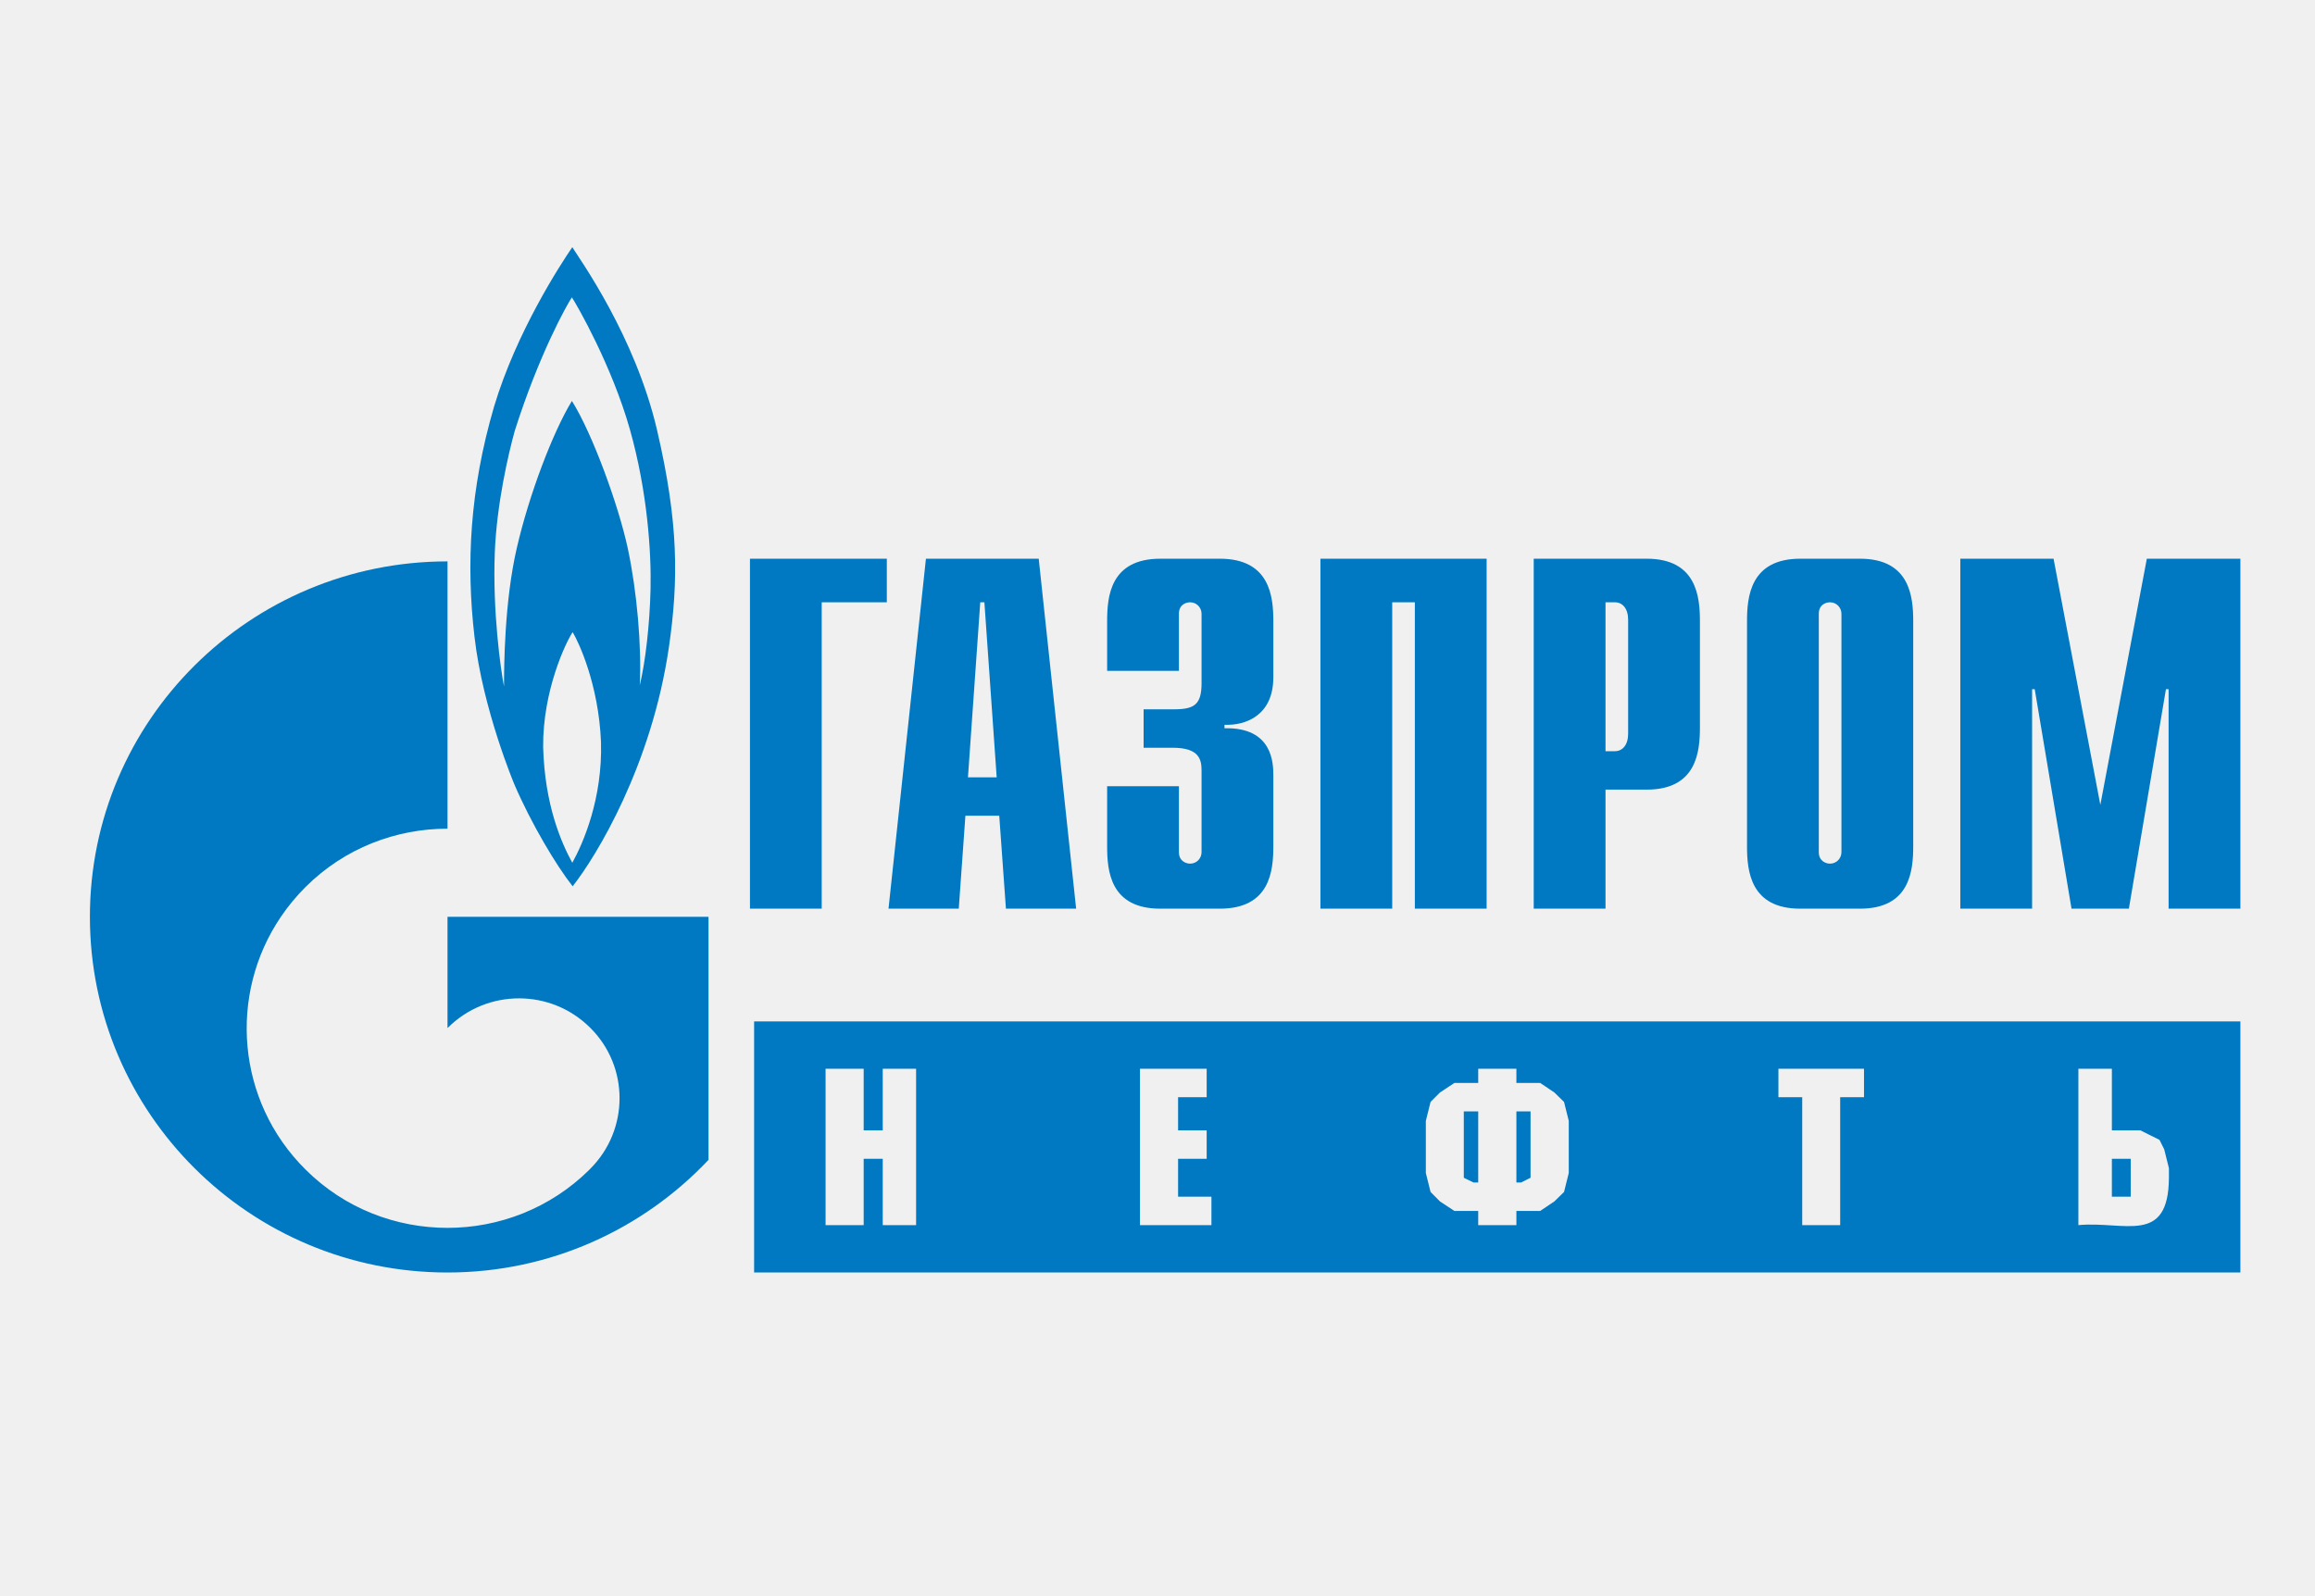
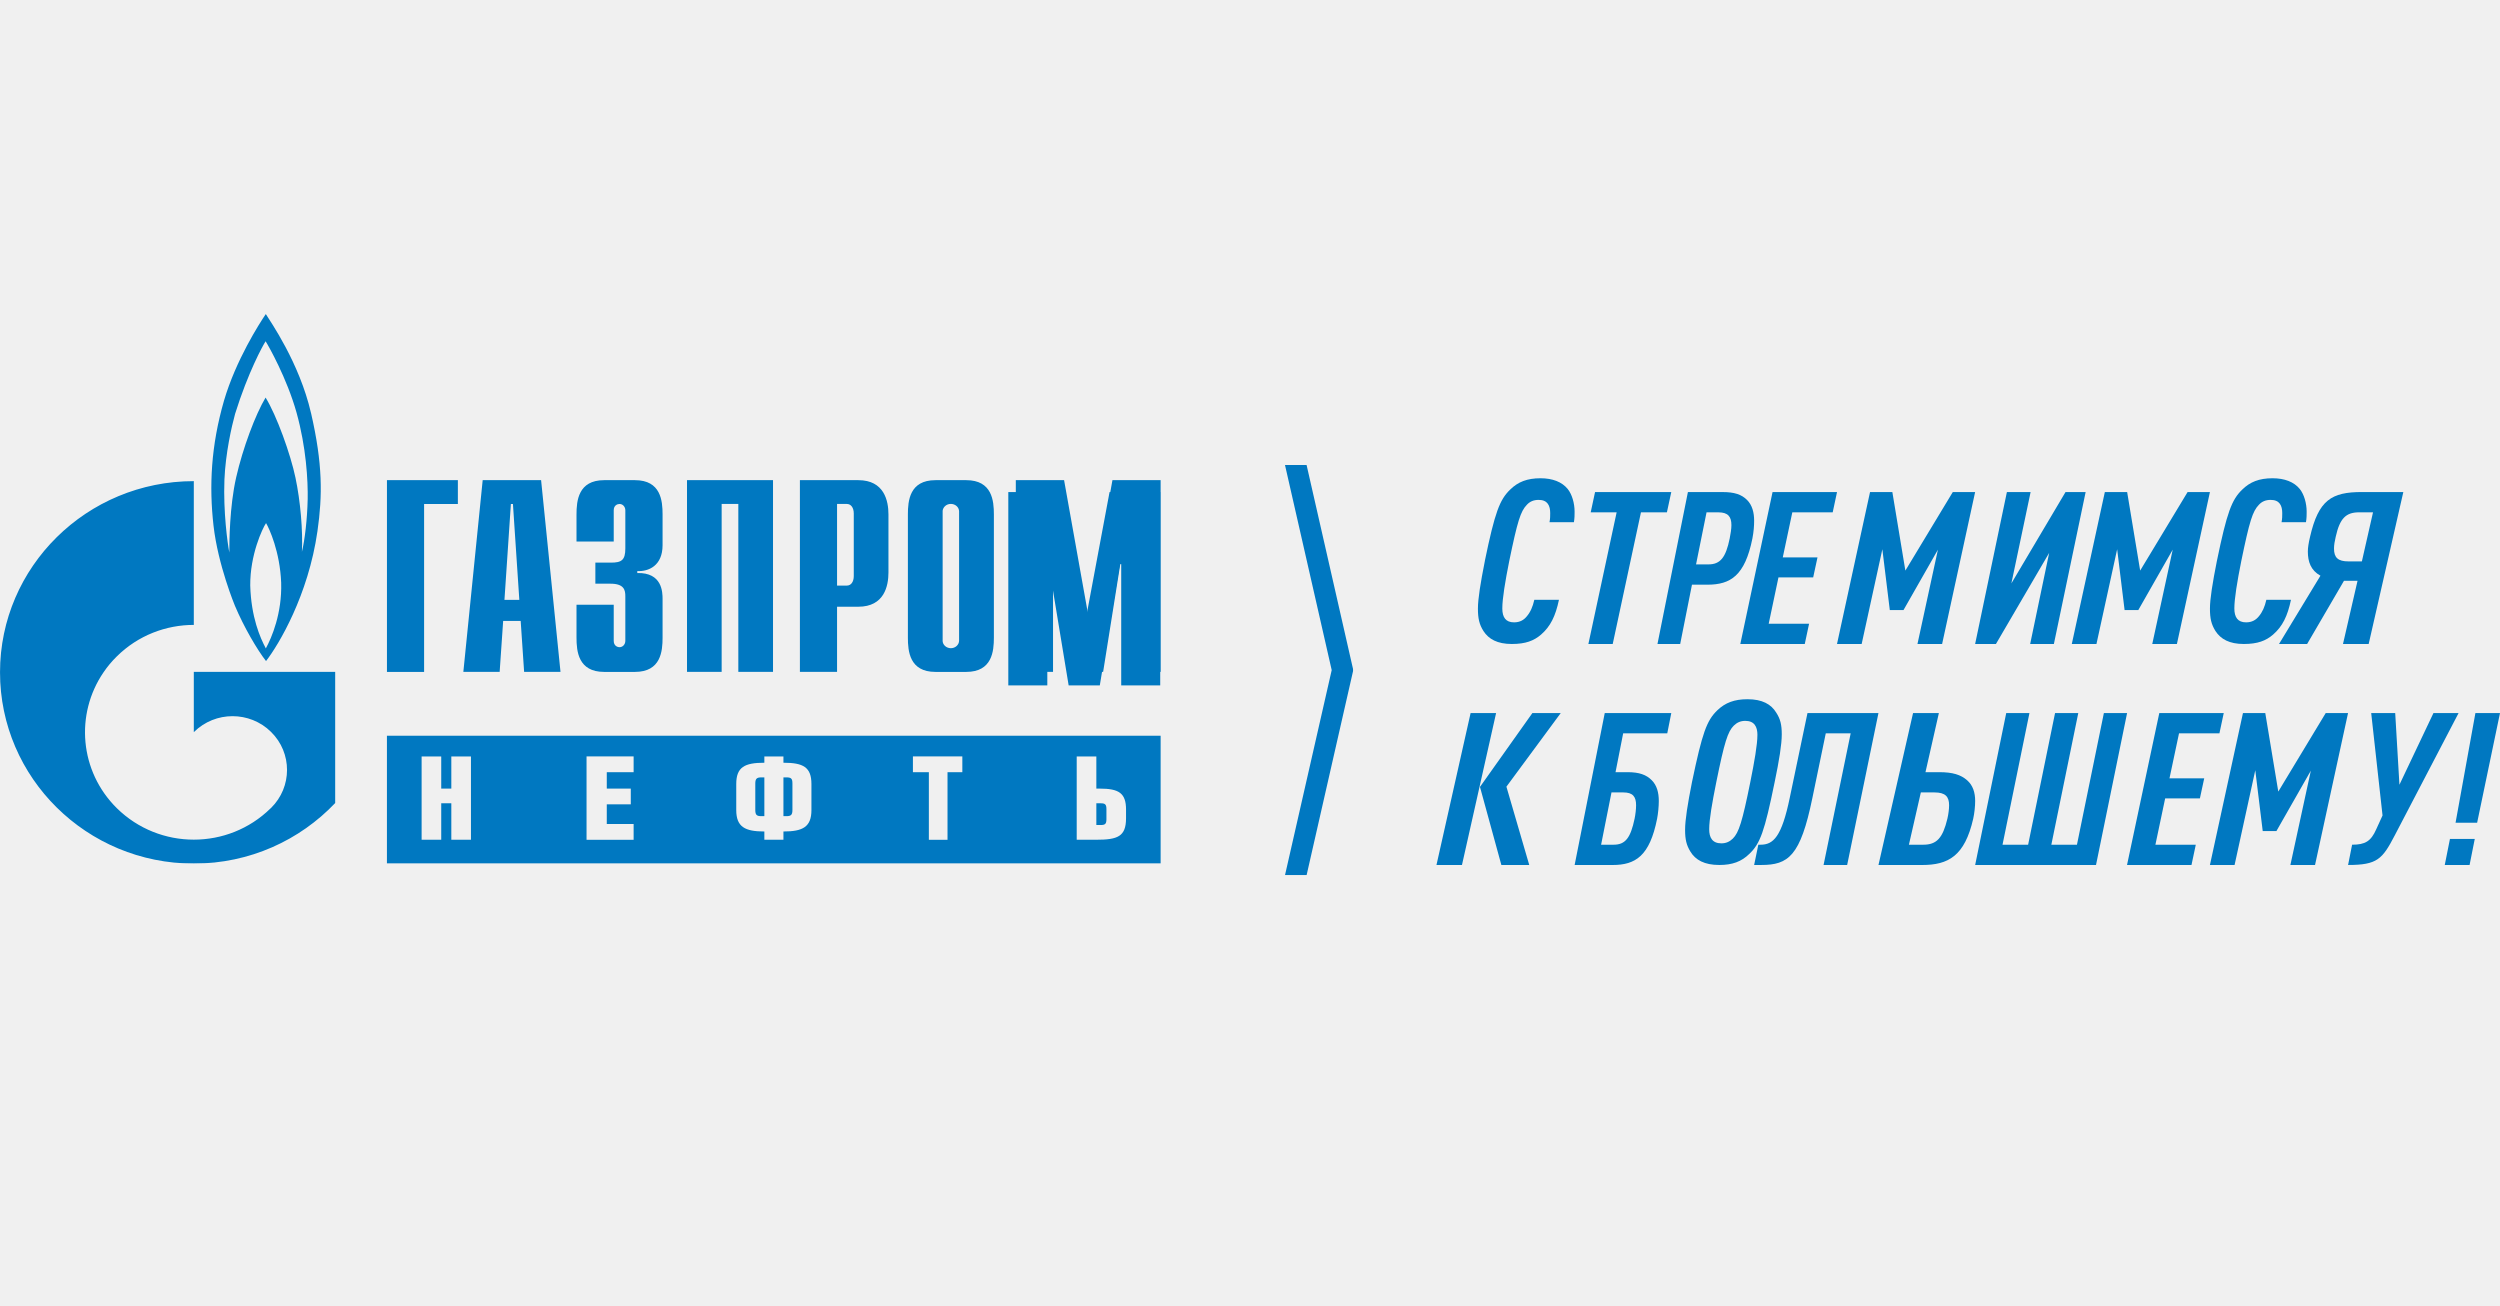
- <svg xmlns="http://www.w3.org/2000/svg" width="103" height="71" viewBox="0 0 103 71">
-   <g fill="#0079C2" transform="translate(4 11)">
-     <path d="M29.368,13.865 L35.457,13.865 L35.457,15.805 L32.56,15.805 L32.56,29.44 L29.368,29.44 L29.368,13.865 Z M39.067,23.593 L39.614,15.805 L39.798,15.805 L40.345,23.593 L39.067,23.593 Z M35.532,29.44 L38.658,29.44 L38.953,25.304 L40.459,25.304 L40.756,29.44 L43.88,29.44 L42.215,13.865 L37.197,13.865 L35.532,29.44 Z M48.453,23.989 L48.453,26.925 C48.453,27.321 48.767,27.436 48.95,27.436 C49.251,27.436 49.46,27.193 49.46,26.925 L49.46,23.299 C49.46,22.814 49.369,22.278 48.178,22.278 L46.882,22.278 L46.882,20.567 L48.23,20.567 C49.133,20.567 49.46,20.363 49.46,19.405 L49.46,16.316 C49.46,16.048 49.251,15.805 48.95,15.805 C48.767,15.805 48.453,15.907 48.453,16.316 L48.453,18.856 L45.259,18.856 L45.259,16.648 C45.259,15.563 45.389,13.865 47.628,13.865 L50.272,13.865 C52.51,13.865 52.654,15.563 52.654,16.648 L52.654,19.137 C52.654,20.835 51.437,21.295 50.481,21.256 L50.481,21.41 C52.628,21.359 52.654,22.967 52.654,23.516 L52.654,26.657 C52.654,27.755 52.51,29.44 50.272,29.44 L47.628,29.44 C45.389,29.44 45.259,27.755 45.259,26.657 L45.259,23.989 L48.453,23.989 Z M54.749,13.865 L62.144,13.865 L62.144,29.44 L58.95,29.44 L58.95,15.805 L57.943,15.805 L57.943,29.44 L54.749,29.44 L54.749,13.865 Z M67.433,22.431 L67.433,15.805 L67.852,15.805 C68.192,15.805 68.44,16.086 68.44,16.584 L68.44,21.652 C68.44,22.15 68.192,22.431 67.851,22.431 L67.433,22.431 Z M64.239,29.44 L67.433,29.44 L67.433,24.142 L69.265,24.142 C71.49,24.142 71.634,22.457 71.634,21.359 L71.634,16.648 C71.634,15.563 71.49,13.865 69.265,13.865 L64.239,13.865 L64.239,29.44 Z M77.93,26.925 C77.93,27.193 77.721,27.436 77.42,27.436 C77.237,27.436 76.923,27.321 76.923,26.925 L76.923,16.316 C76.923,15.907 77.237,15.805 77.42,15.805 C77.721,15.805 77.93,16.048 77.93,16.316 L77.93,26.925 Z M73.729,26.657 C73.729,27.755 73.873,29.44 76.098,29.44 L78.755,29.44 C80.98,29.44 81.124,27.755 81.124,26.657 L81.124,16.648 C81.124,15.563 80.98,13.865 78.755,13.865 L76.098,13.865 C73.873,13.865 73.729,15.563 73.729,16.648 L73.729,26.657 Z M91.518,13.865 L95.68,13.865 L95.68,29.44 L92.486,29.44 L92.486,19.673 L92.368,19.673 L90.719,29.44 L88.167,29.44 L86.53,19.673 L86.413,19.673 L86.413,29.44 L83.219,29.44 L83.219,13.865 L87.368,13.865 L89.449,24.818 L91.518,13.865 Z M25.229,8.12 C24.251,3.945 21.801,0.549 21.463,0 C20.929,0.779 18.975,3.779 17.981,7.098 C16.896,10.813 16.736,14.107 17.111,17.337 C17.482,20.58 18.887,23.912 18.887,23.912 C19.633,25.648 20.751,27.525 21.479,28.444 C22.545,27.091 24.997,23.057 25.762,17.797 C26.187,14.86 26.205,12.294 25.229,8.12 L25.229,8.12 Z M21.463,27.397 C20.983,26.516 20.236,24.844 20.166,22.239 C20.147,19.737 21.177,17.58 21.479,17.133 C21.747,17.58 22.634,19.456 22.74,22.023 C22.812,24.525 21.959,26.503 21.463,27.397 Z M24.945,15.205 C24.908,16.801 24.713,18.486 24.464,19.495 C24.553,17.759 24.34,15.32 23.932,13.405 C23.523,11.503 22.367,8.311 21.445,6.843 C20.592,8.247 19.543,11.005 18.993,13.392 C18.44,15.78 18.425,18.678 18.425,19.546 C18.278,18.818 17.912,16.201 18.015,13.584 C18.101,11.426 18.62,9.192 18.904,8.171 C19.988,4.762 21.214,2.579 21.444,2.234 C21.675,2.579 23.219,5.273 24.021,8.094 C24.818,10.916 24.979,13.622 24.945,15.205" />
-     <path d="M23.323,29.801 L15.911,29.801 L15.911,34.749 C15.917,34.749 15.922,34.736 15.929,34.736 C17.675,32.996 20.508,32.996 22.256,34.736 C24.002,36.464 24.002,39.282 22.256,41.022 C22.248,41.035 22.24,41.035 22.232,41.048 C22.223,41.048 22.214,41.061 22.206,41.074 C20.464,42.788 18.187,43.645 15.911,43.645 C13.624,43.645 11.337,42.788 9.593,41.048 C6.517,37.996 6.153,33.256 8.498,29.801 C8.819,29.326 9.186,28.883 9.593,28.477 C11.337,26.737 13.624,25.88 15.911,25.88 L15.911,13.984 C7.123,13.984 0,21.062 0,29.801 C0,38.541 7.123,45.632 15.911,45.632 C20.492,45.632 24.62,43.697 27.523,40.619 L27.523,29.801 L23.323,29.801 Z M95.68,34.456 L29.552,34.456 L29.552,45.632 L95.68,45.632 L95.68,34.456 Z M89.962,42.258 L90.801,42.258 L90.801,40.571 L89.962,40.571 L89.962,42.258 Z M89.962,39.306 L91.231,39.306 L92.081,39.728 L92.291,40.15 L92.501,40.993 L92.501,41.415 C92.479,44.436 90.525,43.33 88.472,43.523 L88.472,36.565 L89.962,36.565 L89.962,39.306 Z M78.934,36.565 L78.934,37.83 L77.874,37.83 L77.874,43.523 L76.185,43.523 L76.185,37.83 L75.126,37.83 L75.126,36.565 L78.934,36.565 Z M63.468,41.626 L63.678,41.626 L64.098,41.415 L64.098,38.463 L63.468,38.463 L63.468,41.626 Z M61.769,38.463 L61.128,38.463 L61.128,41.415 L61.559,41.626 L61.769,41.626 L61.769,38.463 Z M63.468,36.565 L63.468,37.197 L64.528,37.197 L65.157,37.619 L65.588,38.041 L65.798,38.884 L65.798,41.204 L65.588,42.047 L65.157,42.469 L64.528,42.891 L63.468,42.891 L63.468,43.523 L61.769,43.523 L61.769,42.891 L60.709,42.891 L60.069,42.469 L59.649,42.047 L59.439,41.204 L59.439,38.884 L59.649,38.041 L60.069,37.619 L60.709,37.197 L61.769,37.197 L61.769,36.565 L63.468,36.565 Z M49.688,36.565 L49.688,37.83 L48.416,37.83 L48.416,39.306 L49.688,39.306 L49.688,40.571 L48.416,40.571 L48.416,42.258 L49.9,42.258 L49.9,43.523 L46.72,43.523 L46.72,36.565 L49.688,36.565 Z M34.427,39.306 L35.275,39.306 L35.275,36.565 L36.759,36.565 L36.759,43.523 L35.275,43.523 L35.275,40.571 L34.427,40.571 L34.427,43.523 L32.732,43.523 L32.732,36.565 L34.427,36.565 L34.427,39.306 Z" />
+ <svg xmlns="http://www.w3.org/2000/svg" xmlns:xlink="http://www.w3.org/1999/xlink" width="136" height="71" viewBox="0 0 136 71">
+   <defs>
+     <path id="a" d="M0 .083h63.147v29.895H0z" />
+     <path id="c" d="M.025.031h3.715v22.315H.025z" />
+   </defs>
+   <g fill="none" fill-rule="evenodd">
+     <path d="M80.773 30.525c.551-2.675.814-3.344 1.378-3.889.426-.421.926-.619 1.653-.619.651 0 1.165.198 1.478.582.238.297.376.78.376 1.238 0 .186 0 .347-.037.57h-1.328c.038-.186.038-.334.038-.495 0-.396-.138-.718-.626-.718-.275 0-.476.087-.638.26-.351.359-.514.892-.965 3.071-.225 1.127-.376 2.044-.376 2.576 0 .483.188.755.639.755.313 0 .526-.124.689-.322.2-.235.326-.52.413-.904h1.34c-.188.892-.463 1.449-.977 1.895-.388.334-.839.508-1.59.508-.777 0-1.253-.26-1.541-.706-.225-.359-.3-.681-.3-1.214 0-.533.138-1.387.376-2.589M87.945 27.871H86.534l.237-1.103h4.146l-.237 1.103h-1.412l-1.536 7.162h-1.324zM92.941 30.703c.641 0 .945-.372 1.155-1.416.046-.232.093-.511.093-.72 0-.464-.187-.696-.711-.696h-.642l-.571 2.832h.676zm-1.12-3.935h1.878c.653 0 1.038.128 1.341.43.28.278.385.685.385 1.126 0 .29-.023.592-.093.964-.408 2.031-1.19 2.519-2.449 2.519h-.84l-.641 3.227h-1.236l1.656-8.265zM96.427 26.768h3.507l-.235 1.103H97.502l-.519 2.45h1.889l-.235 1.091h-1.889l-.531 2.519h2.197l-.235 1.103h-3.506zM101.73 26.768h1.214l.708 4.272 2.58-4.272h1.215l-1.796 8.265h-1.341l1.113-5.131-1.872 3.285h-.746l-.405-3.308-1.126 5.154h-1.341zM109.175 26.768h1.29l-1.046 4.968 2.945-4.968h1.095l-1.728 8.265H110.441l1.034-4.957-2.896 4.957h-1.132zM114.503 26.768h1.214l.708 4.272 2.58-4.272h1.215l-1.796 8.265h-1.341l1.113-5.131-1.872 3.285h-.746l-.405-3.308-1.126 5.154h-1.341zM120.597 30.525c.551-2.675.814-3.344 1.378-3.889.426-.421.927-.619 1.653-.619.651 0 1.165.198 1.478.582.238.297.376.78.376 1.238 0 .186 0 .347-.037.57h-1.328c.037-.186.037-.334.037-.495 0-.396-.138-.718-.626-.718-.276 0-.476.087-.639.26-.351.359-.514.892-.964 3.071-.225 1.127-.376 2.044-.376 2.576 0 .483.188.755.638.755.313 0 .526-.124.689-.322.2-.235.326-.52.413-.904h1.34c-.188.892-.463 1.449-.977 1.895-.388.334-.839.508-1.59.508-.777 0-1.253-.26-1.541-.706-.225-.359-.3-.681-.3-1.214 0-.533.138-1.387.376-2.589" fill="#0078C1" />
+     <path d="M126.97 29.844c0 .499.224.696.791.696h.725l.606-2.67h-.751c-.725 0-1.054.325-1.279 1.335-.053.221-.092.441-.092.638zm-.738 1.474c-.527-.29-.685-.766-.685-1.312 0-.209.039-.464.119-.801.462-2.008 1.173-2.438 2.821-2.438h2.254l-1.885 8.265h-1.397l.791-3.436h-.738l-2.004 3.436h-1.529l2.254-3.715zM80.511 42.807l2.851-4.017h1.543l-2.956 4.005 1.242 4.26h-1.517l-1.164-4.249zm-.51-4.017h1.387l-1.857 8.265h-1.387l1.857-8.265zM87.78 45.952c.634 0 .922-.36 1.142-1.416.046-.221.081-.511.081-.731 0-.464-.173-.697-.692-.697h-.646l-.565 2.844h.681zm-.484-7.162h3.622l-.219 1.103h-2.399l-.415 2.113h.646c.646 0 1.027.139 1.327.441.277.279.381.673.381 1.126 0 .29-.035.662-.092.964-.404 2.031-1.177 2.519-2.422 2.519h-2.065l1.638-8.265zM95.604 39.983c0-.446-.163-.768-.662-.768-.25 0-.45.087-.625.26-.325.322-.512.904-.95 3.071-.225 1.115-.387 2.044-.387 2.564 0 .446.163.768.662.768.25 0 .45-.087.625-.26.325-.322.512-.904.949-3.071.225-1.115.387-2.044.387-2.564m-2.186-1.338c.437-.421.937-.607 1.649-.607.8 0 1.287.273 1.562.731.225.347.3.656.3 1.177 0 .545-.137 1.4-.387 2.601-.549 2.688-.787 3.344-1.374 3.901-.425.421-.924.607-1.636.607-.812 0-1.299-.272-1.575-.731-.212-.347-.287-.656-.287-1.177 0-.545.137-1.4.375-2.601.562-2.688.799-3.344 1.374-3.901" fill="#0078C1" />
+     <path d="M95.653 45.952h.12c.695 0 1.151-.418 1.595-2.577l.959-4.585h3.861l-1.703 8.265h-1.283l1.475-7.162h-1.355l-.731 3.529c-.648 3.157-1.307 3.633-2.782 3.633h-.384l.228-1.103zM104.626 45.952c.729 0 1.06-.36 1.312-1.416.053-.221.093-.511.093-.731 0-.464-.199-.697-.795-.697h-.742l-.649 2.844h.782zm-.556-7.162h1.405l-.729 3.216h.742c.742 0 1.179.139 1.524.441.318.279.437.673.437 1.126 0 .29-.04.662-.106.964-.463 2.031-1.351 2.519-2.782 2.519h-2.372l1.881-8.265zM109.139 38.79h1.263l-1.465 7.162h1.393l1.465-7.162h1.263l-1.465 7.162h1.393l1.465-7.162h1.263l-1.691 8.265h-6.574zM117.466 38.79h3.506l-.235 1.103h-2.198l-.519 2.449h1.889l-.235 1.091h-1.889l-.531 2.519h2.197l-.234 1.103h-3.507zM122.017 38.79h1.214l.708 4.272 2.58-4.272h1.215l-1.796 8.265h-1.341l1.113-5.131-1.872 3.285h-.746l-.405-3.308-1.126 5.154h-1.341zM127.953 45.952c.714 0 1.028-.186 1.318-.847l.339-.743-.617-5.572h1.306l.23 3.9 1.851-3.9h1.367l-3.483 6.675c-.666 1.277-.944 1.59-2.528 1.59l.218-1.103zM134.662 38.79H136l-1.244 5.967h-1.174l1.08-5.967zm-1.385 6.849h1.35l-.282 1.416h-1.35l.282-1.416z" fill="#0078C1" />
+     <g transform="translate(0 17)">
+       <mask id="b" fill="#fff">
+         <use xlink:href="#a" />
+       </mask>
+       <path d="M42.785 25.29c.238 0 .323.052.323.321v1.456c0 .266-.085.332-.323.332h-.166v-2.109h.166zm17.094 1.409c.238 0 .311.059.311.318v.547c0 .257-.073.317-.311.317h-.238v-1.182h.238zm-18.791-1.078c0-.264.088-.331.322-.331h.171v2.109h-.171c-.234 0-.322-.062-.322-.327v-1.451zm-20.039 4.358h42.098v-6.955H21.049v6.955zm4.571-5.827H24.552v1.747h-.549v-1.747h-1.067v4.529h1.067v-1.982h.549v1.982h1.068v-4.529zm8.849-.003h-2.561v4.535h2.561v-.86H33.009v-1.067h1.306v-.858H33.009v-.892h1.46v-.858zm9.673 1.503c0-.925-.454-1.159-1.523-1.159v-.34h-1.038v.34c-1.071 0-1.529.234-1.529 1.159v1.415c0 .919.477 1.166 1.529 1.166v.448h1.038v-.448c1.052 0 1.523-.247 1.523-1.166v-1.415zm8.209-1.503h-2.688v.858h.867v3.677h1.015v-3.677h.806v-.858zm8.906 2.899c0-.906-.388-1.148-1.436-1.148h-.18v-1.747h-1.068v4.529h1.068c1.16 0 1.615-.176 1.615-1.167v-.466zm-43.023-7.499v7.136c-1.921 2.024-4.655 3.294-7.691 3.294-5.82 0-10.542-4.659-10.542-10.404 0-5.742 4.722-10.401 10.542-10.401v7.821c-1.514 0-3.03.57-4.185 1.71-.276.27-.518.562-.727.87-1.551 2.272-1.31 5.382.727 7.392 1.155 1.137 2.67 1.71 4.185 1.71 1.507 0 3.016-.565 4.17-1.697.006-.007.012-.01.018-.014v-.003l.015-.011c1.158-1.142 1.158-2.996 0-4.135-1.158-1.143-3.032-1.143-4.189 0-.007.003-.011.007-.014.011v-3.278h7.691zM16.922 5.477c.636 2.77.624 4.473.348 6.416-.5 3.498-2.104 6.172-2.798 7.069-.477-.609-1.206-1.852-1.693-3.011 0 0-.92-2.207-1.164-4.356-.243-2.151-.139-4.337.57-6.797.65-2.211 1.925-4.198 2.275-4.714.219.366 1.822 2.622 2.461 5.393zm-2.461 12.797c.325-.598.884-1.909.835-3.574-.068-1.7-.648-2.946-.823-3.244-.2.298-.872 1.726-.86 3.395.048 1.721.536 2.838.849 3.423zm2.277-8.093c.02-1.057-.083-2.853-.604-4.727-.523-1.875-1.536-3.657-1.685-3.889-.149.231-.951 1.679-1.659 3.946-.187.679-.523 2.153-.581 3.589-.068 1.742.17 3.47.266 3.959 0-.576.011-2.498.371-4.084.361-1.589 1.046-3.418 1.602-4.348.604.979 1.361 3.091 1.625 4.358.269 1.267.408 2.887.351 4.035.161-.666.289-1.781.313-2.838zm43.779-1.06h2.63v10.43h-2.025v-6.542h-.07l-1.042 6.542h-1.617l-1.039-6.542h-.069v6.542h-2.025V9.12h2.626l1.311 7.33 1.32-7.33zm-14.449 5.735c.22 0 .377-.192.377-.521v-3.399c0-.327-.157-.521-.377-.521h-.532v4.441h.532zm-2.553-5.735h3.176c1.417 0 1.641 1.133 1.641 1.863v3.156c0 .733-.224 1.866-1.641 1.866h-1.155v3.545h-2.021V9.12zm-6.142 0h4.679v10.43h-1.887V10.414h-.907v9.136h-1.885V9.12zm-3.986 6.778v1.963c0 .27.199.345.316.345.186 0 .315-.164.315-.345v-2.425c0-.326-.056-.684-.808-.684h-.822v-1.146h.85c.578 0 .78-.138.78-.774v-2.075c0-.179-.13-.342-.315-.342-.117 0-.316.075-.316.342v1.7h-2.025v-1.474c0-.73.09-1.863 1.503-1.863h1.677c1.415 0 1.502 1.133 1.502 1.863v1.671c0 1.13-.768 1.441-1.375 1.412v.106c1.357-.032 1.375 1.042 1.375 1.415v2.099c0 .731-.087 1.865-1.502 1.865h-1.677c-1.413 0-1.503-1.133-1.503-1.865v-1.788h2.025zm-5.136-.267l-.347-5.216h-.112l-.35 5.216h.808zm-1.992-6.511H29.436l1.055 10.43h-1.979l-.187-2.773h-.953l-.191 2.773h-1.975l1.052-10.43zm-5.209 0h3.858v1.295h-1.837v9.136h-2.021V9.12zm31.512 0c1.417 0 1.505 1.133 1.505 1.863v6.703c0 .731-.089 1.865-1.505 1.865h-1.673c-1.414 0-1.5-1.133-1.5-1.865v-6.703c0-.73.085-1.863 1.5-1.863h1.673zm-.834 9.141c.244 0 .447-.186.447-.415l-.001-.013v-7.022l-.003-.033c-.021-.204-.213-.366-.446-.366-.232 0-.417.163-.445.366v7.055l-.003.013c0 .23.202.415.451.415z" fill="#0078C1" mask="url(#b)" />
+     </g>
+     <path fill="#0078C1" d="M60.36 26.768h2.756v10.519h-2.122V30.69h-.073l-1.092 6.597H58.135l-1.089-6.597h-.072v6.597h-2.122v-10.519h2.752l1.374 7.392z" />
+     <g transform="translate(69.87845 25.26519)">
+       <mask id="d" fill="#fff">
+         <use xlink:href="#c" />
+       </mask>
+       <path fill="#0078C1" mask="url(#d)" d="M.025.031l2.541 11.158L.025 22.346h1.175l2.54-11.158L1.2.031z" />
+     </g>
  </g>
</svg>
